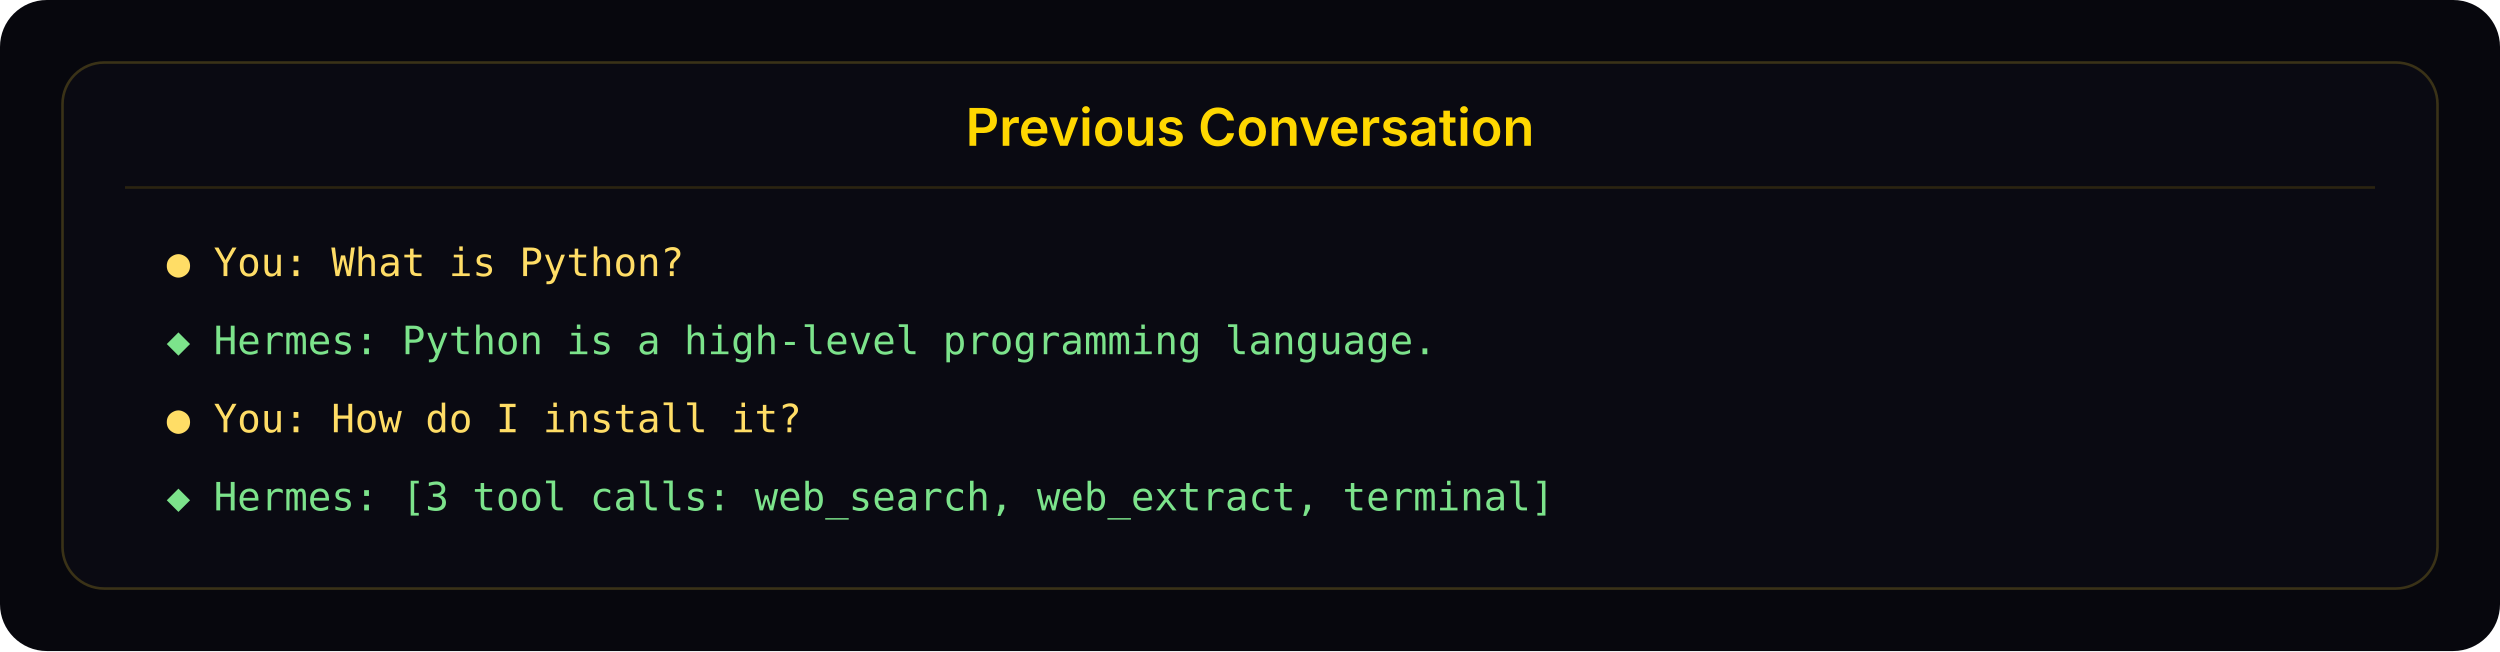
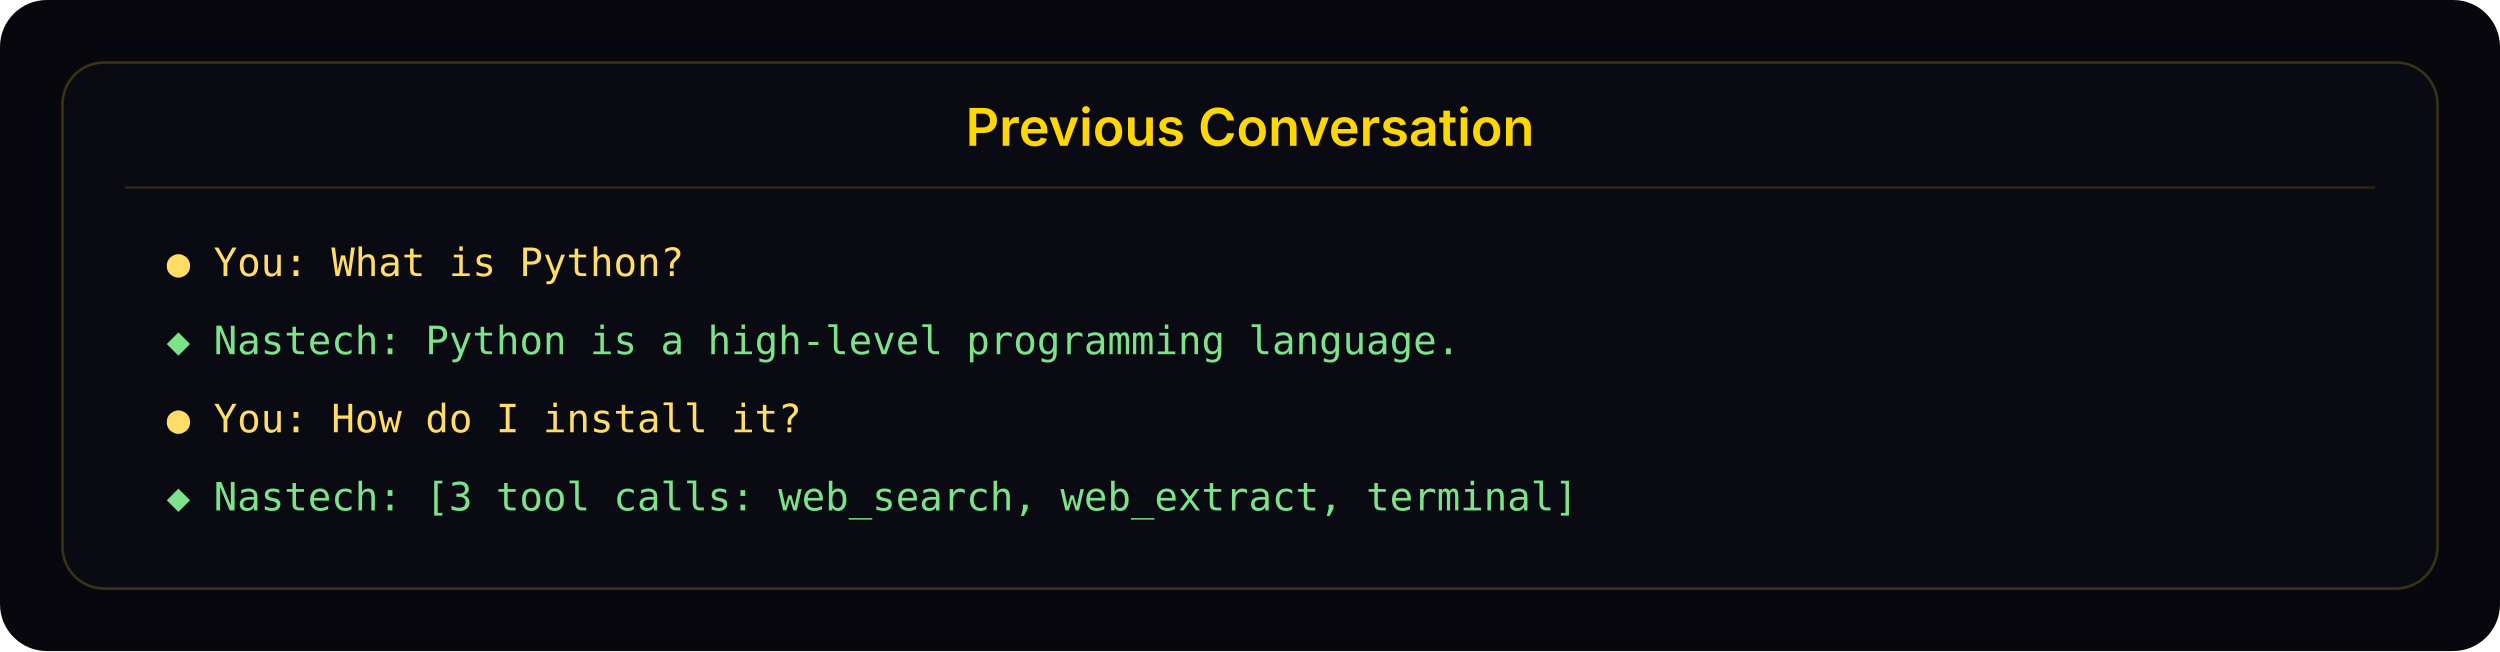
<svg xmlns="http://www.w3.org/2000/svg" width="960" height="250" viewBox="0 0 960 250" role="img" aria-labelledby="title desc">
  <rect width="960" height="250" rx="18" fill="#07070d" />
  <rect x="24" y="24" width="912" height="202" rx="16" fill="#0a0a12" stroke="#3a3217" />
  <text x="480" y="56" text-anchor="middle" fill="#ffd700" font-family="Inter, sans-serif" font-size="20" font-weight="600">Previous Conversation</text>
  <line x1="48" y1="72" x2="912" y2="72" stroke="#2b2410" />
  <text x="64" y="106" fill="#ffdd66" font-family="JetBrains Mono, monospace" font-size="15">● You: What is Python?</text>
-   <text x="64" y="136" fill="#7ce38b" font-family="JetBrains Mono, monospace" font-size="15">◆ Hermes: Python is a high-level programming language.</text>
+   <text x="64" y="136" fill="#7ce38b" font-family="JetBrains Mono, monospace" font-size="15">◆ Nastech: Python is a high-level programming language.</text>
  <text x="64" y="166" fill="#ffdd66" font-family="JetBrains Mono, monospace" font-size="15">● You: How do I install it?</text>
-   <text x="64" y="196" fill="#7ce38b" font-family="JetBrains Mono, monospace" font-size="15">◆ Hermes: [3 tool calls: web_search, web_extract, terminal]</text>
+   <text x="64" y="196" fill="#7ce38b" font-family="JetBrains Mono, monospace" font-size="15">◆ Nastech: [3 tool calls: web_search, web_extract, terminal]</text>
</svg>
